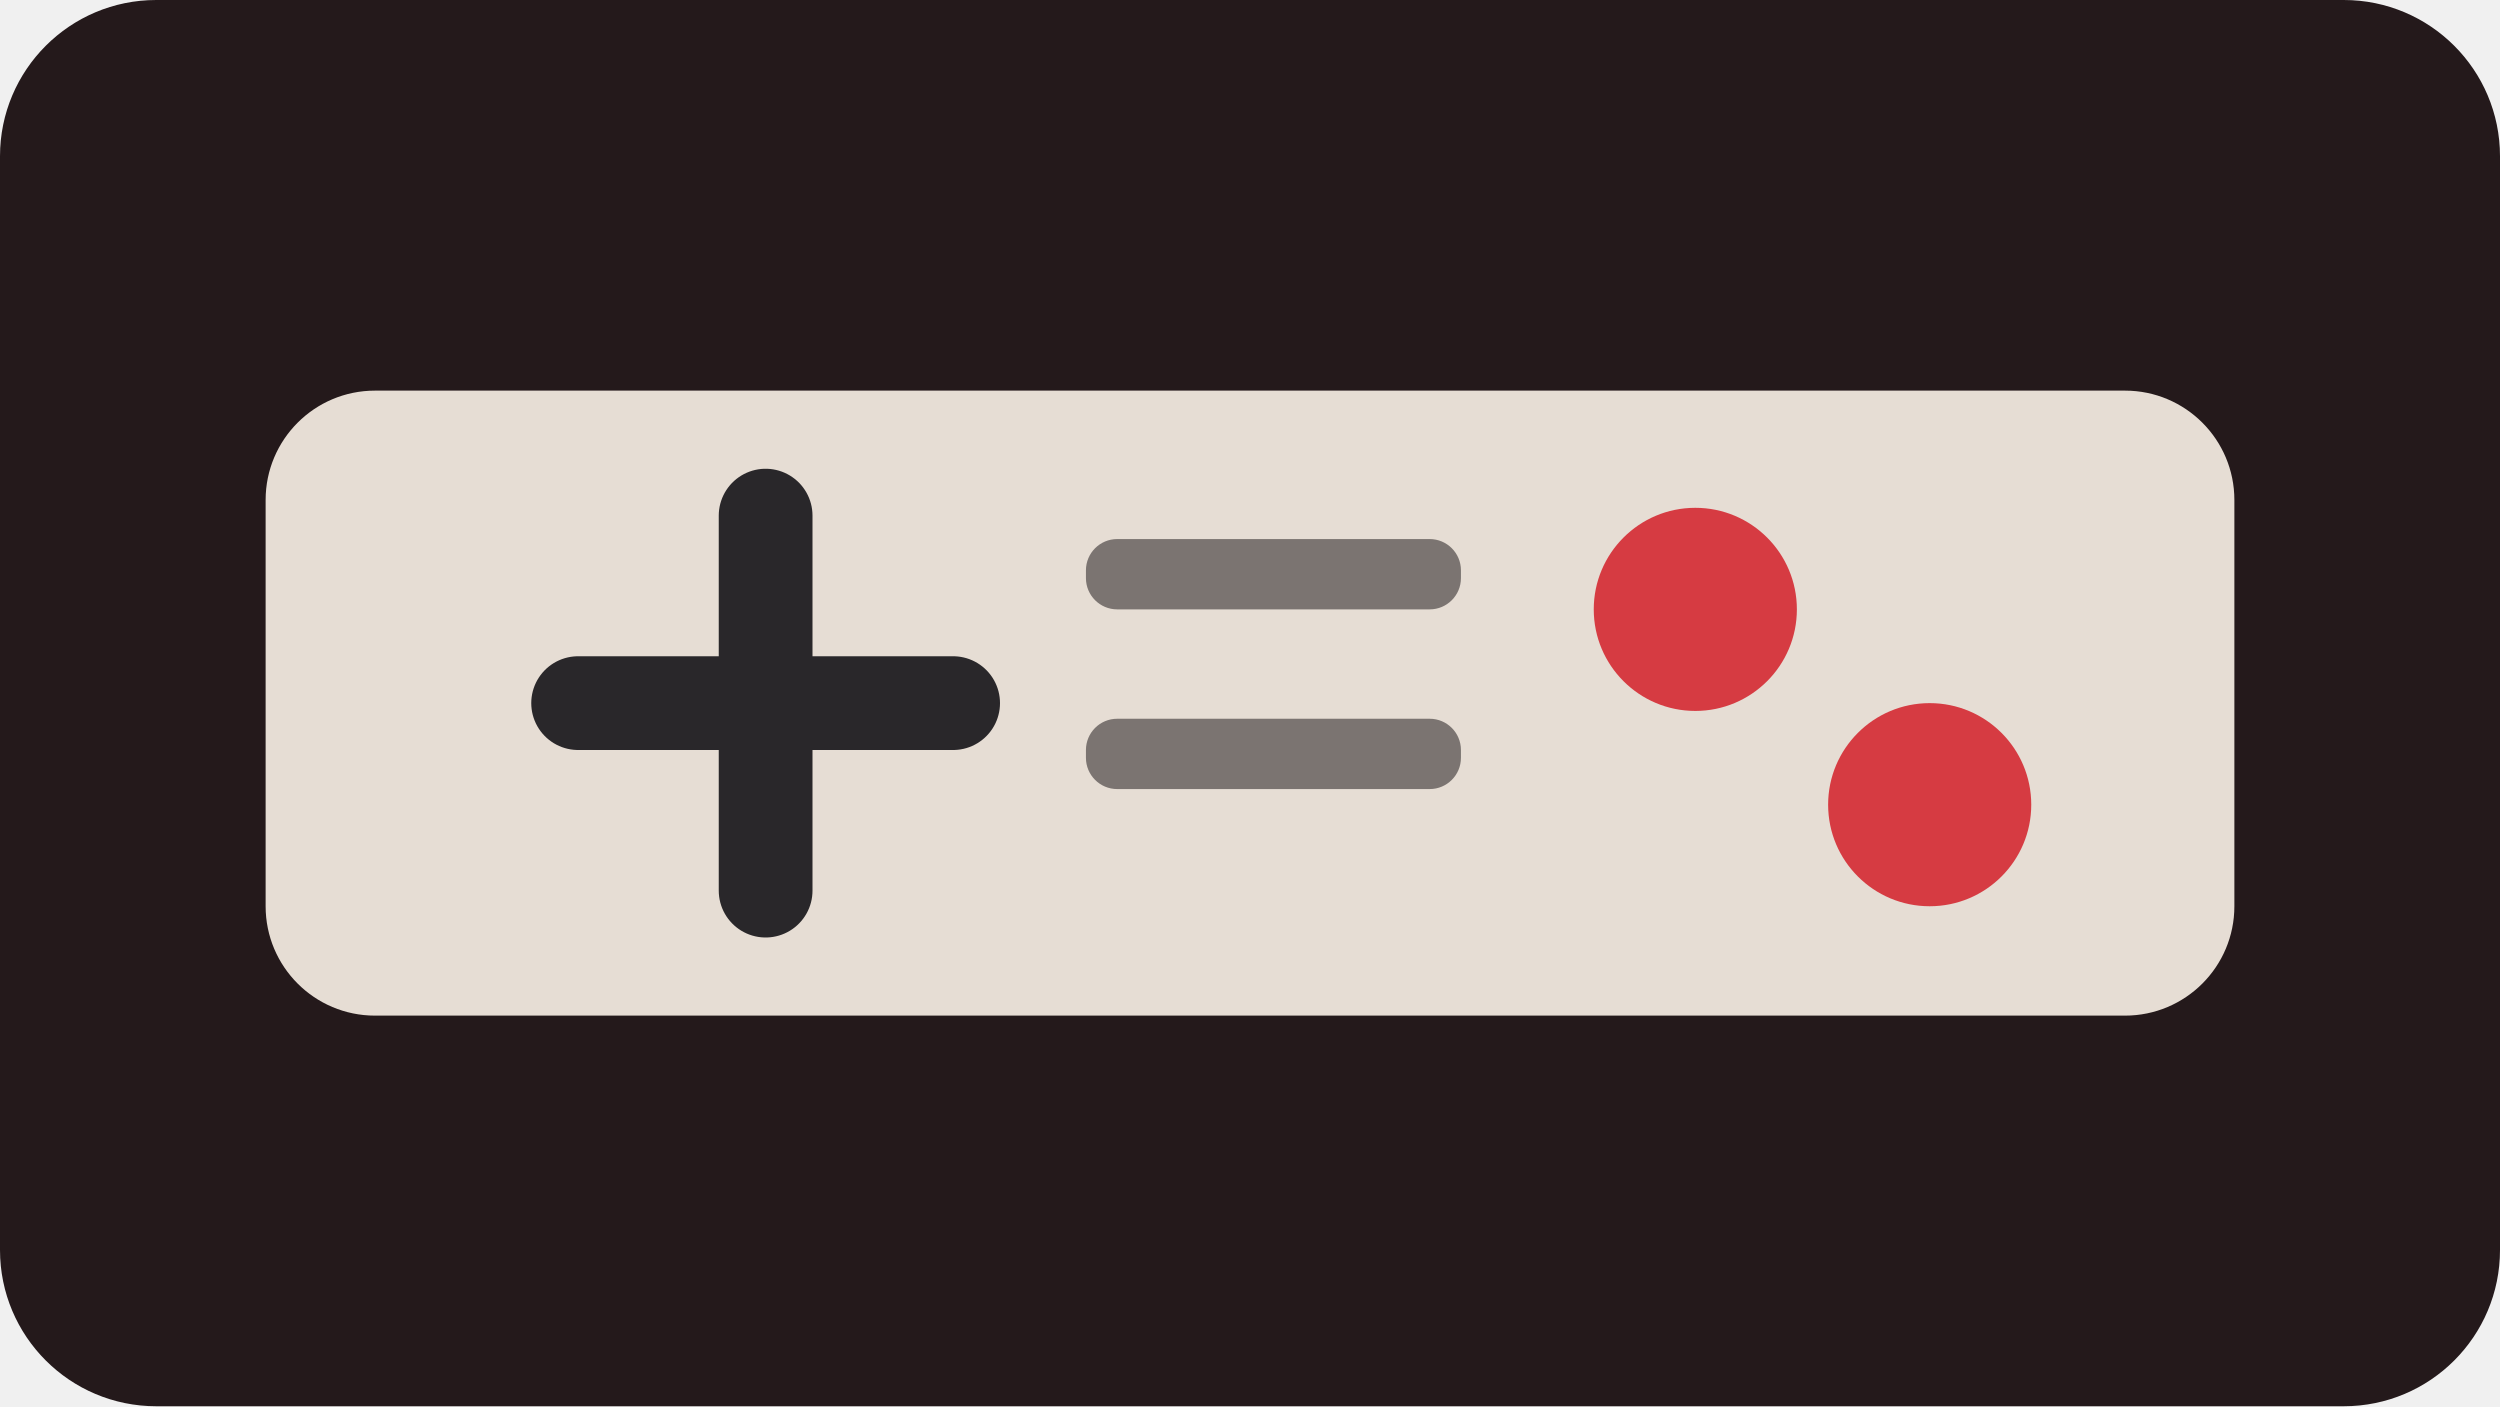
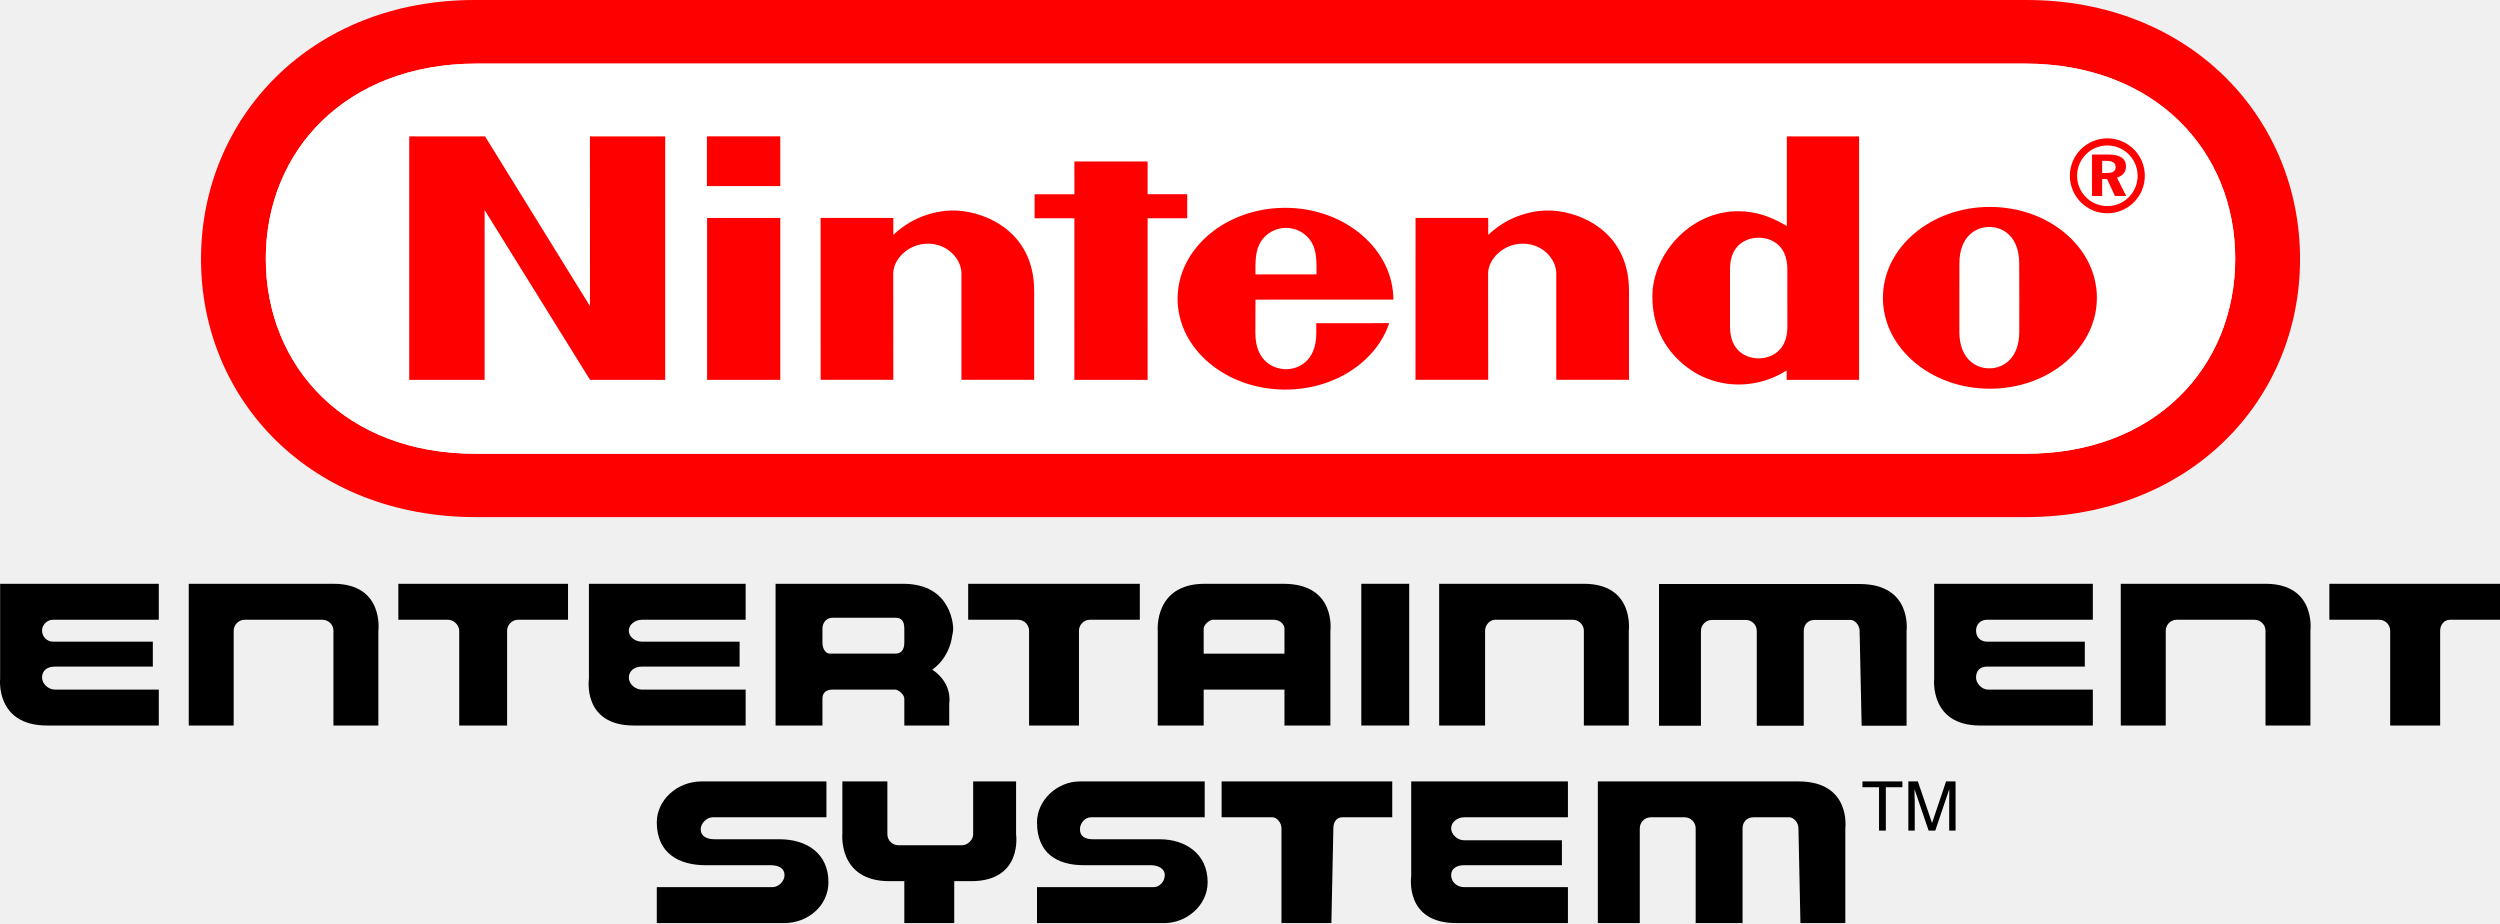
- <svg xmlns="http://www.w3.org/2000/svg" viewBox="0 0 320 180" role="img" aria-label="NES Famicom — artwork padrão SteamZero">
-   <rect width="320" height="180" rx="20" fill="#24191b" />
-   <rect x="34" y="50" width="252" height="80" rx="14" fill="#e6ddd4" />
-   <path d="M74 90h48m-24-24v48" stroke="#29272a" stroke-width="12" stroke-linecap="round" />
-   <circle cx="217" cy="78" r="13" fill="#d63b42" />
-   <circle cx="247" cy="103" r="13" fill="#d63b42" />
-   <rect x="139" y="69" width="48" height="9" rx="4" fill="#7b7471" />
-   <rect x="139" y="92" width="48" height="9" rx="4" fill="#7b7471" />
+ <svg xmlns="http://www.w3.org/2000/svg" width="139.141" height="51.375" version="1.1" id="svg17" viewBox="0 0 139.141 51.375">
+   <defs id="defs17" />
+   <g id="g48" transform="matrix(0.3698585,0,0,0.3698585,-20.42467,-36.26598)">
+     <path d="m 126.75,98.054 c -24.691,-0.057 -41.277,17.696 -41.277,38.975 0,21.275 16.548,38.827 41.311,38.84 h 233.23 c 24.767,-0.013 41.32,-17.565 41.32,-38.84 0,-21.281 -16.589,-39.033 -41.285,-38.975 z m 233.189,9.57 c 19.609,0.04 31.641,13.143 31.641,29.354 0,16.208 -11.961,29.42 -31.641,29.35 H 126.859 c -19.683,0.071 -31.639,-13.142 -31.639,-29.35 0,-16.209 12.033,-29.31 31.639,-29.352 z" style="display:inline;fill:#ff0000" id="path76" />
+     <path d="m 126.859,107.626 c -19.605,0.041 -31.639,13.142 -31.639,29.352 0,16.208 11.956,29.42 31.639,29.35 h 233.08 c 19.68,0.071 31.641,-13.142 31.641,-29.35 0,-16.211 -12.031,-29.354 -31.641,-29.354 z" style="display:inline;fill:#ffffff" id="path50" />
+     <path d="m 161.601,118.571 v 7.486 h 11.039 v -7.486 z" style="display:inline;fill:#ff0000" id="path51" />
+     <path d="m 116.804,118.581 v 36.633 h 11.344 v -25.545 l 15.865,25.545 h 11.309 v -36.633 h -11.326 l 0.008,25.543 -15.787,-25.543 z" style="display:inline;fill:#ff0000" id="path54" />
+     <path d="m 324.107,118.581 v 13.479 c -1.761,-0.993 -3.616,-1.943 -6.24,-2.174 -7.933,-0.695 -13.996,6.323 -13.996,12.754 0,8.475 6.543,11.612 7.531,12.074 3.709,1.725 8.464,1.733 12.68,-0.908 v 1.406 h 10.898 v -36.631 z m -4.236,15.244 c 1.711,0 4.309,0.961 4.309,4.729 0,1.301 0.002,4.353 0.002,4.354 0,0 0.006,2.759 0.006,4.32 0,3.764 -2.604,4.752 -4.32,4.752 -1.748,0 -4.311,-0.988 -4.311,-4.752 v -4.332 -4.342 c 0,-3.768 2.561,-4.729 4.314,-4.729 z" style="display:inline;fill:#ff0000" id="path55" />
+     <path d="m 372.341,118.872 c -3.119,0 -5.646,2.518 -5.646,5.637 0,3.107 2.528,5.639 5.646,5.639 3.108,0 5.637,-2.532 5.637,-5.639 0,-3.119 -2.529,-5.637 -5.637,-5.637 z m 0,1.072 c 2.517,0 4.551,2.044 4.551,4.564 0,2.516 -2.033,4.559 -4.551,4.559 -2.521,0 -4.559,-2.043 -4.559,-4.559 0,-2.52 2.037,-4.564 4.559,-4.564 z" style="display:inline;fill:#ff0000" id="path57" />
+     <path d="m 370.031,121.304 v 6.246 h 1.52 v -2.551 h 0.744 l 1.189,2.551 h 1.689 l -1.395,-2.781 c 0.856,-0.223 1.365,-0.841 1.365,-1.664 0,-1.196 -0.888,-1.801 -2.668,-1.801 z m 1.52,0.961 h 0.666 c 0.911,0 1.365,0.283 1.365,0.93 0,0.627 -0.422,0.887 -1.287,0.887 h -0.744 z" style="display:inline;fill:#ff0000" id="path59" />
+     <path d="m 216.892,122.351 0.008,4.934 h -5.99 v 3.615 h 5.984 l -0.002,24.314 h 11.027 l -0.002,-24.314 h 5.959 v -3.627 h -5.959 v -4.922 z" style="display:inline;fill:#ff0000" id="path61" />
+     <path d="m 354.662,129.191 c -8.891,0 -16.098,6.12 -16.098,13.678 0,7.551 7.207,13.678 16.098,13.678 8.896,0 16.102,-6.127 16.102,-13.678 0,-7.557 -7.206,-13.678 -16.102,-13.678 z m -0.086,3.014 c 2.195,0 4.498,1.593 4.498,5.461 0,1.469 -2.8e-4,4.198 0.012,5.18 0,0.063 -0.004,3.685 -0.004,5.143 0,3.885 -2.295,5.494 -4.506,5.494 -2.208,0 -4.508,-1.609 -4.508,-5.494 v -5.246 c 0,0 0.008,-3.607 0.008,-5.076 0,-3.868 2.304,-5.461 4.5,-5.461 z" style="display:inline;fill:#ff0000" id="path62" />
+     <path d="m 248.644,129.325 c -8.955,0 -16.217,6.122 -16.217,13.674 0,7.556 7.262,13.68 16.217,13.68 7.439,0 13.707,-4.245 15.627,-9.998 l -10.98,0.012 c 0,0 0.008,0.109 0.008,1.473 0,4.461 -2.929,5.447 -4.555,5.447 -1.624,0 -4.613,-0.986 -4.613,-5.447 0,-1.333 0.014,-5.023 0.014,-5.023 0,0 20.754,0.006 20.754,-0.006 0,-7.555 -7.301,-13.811 -16.254,-13.811 z m 0.1,3.014 c 1.435,0.007 3.01,0.725 3.875,2.225 0.7,1.22 0.734,2.646 0.715,4.779 h -9.195 c -0.02,-2.133 0.026,-3.559 0.729,-4.779 0.867,-1.5 2.44,-2.218 3.877,-2.225 z" style="display:inline;fill:#ff0000" id="path63" />
+     <path d="m 198.425,129.73 c -3.637,0.101 -6.665,1.66 -8.775,3.674 -0.012,-0.604 0,-2.559 0,-2.559 l -10.943,0.006 0.01,24.357 h 10.934 c 0,0 -0.012,-14.962 -0.012,-15.998 0,-2.125 2.231,-4.488 5.229,-4.488 2.995,0 5.033,2.363 5.033,4.488 v 15.998 h 10.945 c 0,0 -0.004,-11.541 0,-13.252 0.065,-9.645 -8.295,-12.349 -12.42,-12.227 z" style="display:inline;fill:#ff0000" id="path64" />
+     <path d="m 287.945,129.73 c -3.637,0.101 -6.673,1.66 -8.775,3.674 -0.012,-0.604 0,-2.559 0,-2.559 l -10.934,0.006 -0.008,24.357 h 10.941 c 0,0 -0.014,-14.962 -0.014,-15.998 0,-2.125 2.233,-4.488 5.229,-4.488 3.004,0 5.029,2.363 5.029,4.488 v 15.998 h 10.945 c 0,0 -0.005,-11.541 0,-13.252 0.068,-9.645 -8.29,-12.349 -12.414,-12.227 z" style="display:inline;fill:#ff0000" id="path65" />
+     <path d="m 161.627,130.851 v 24.363 h 11.014 v -24.363 z" style="display:inline;fill:#ff0000" id="path66" />
+   </g>
+   <g id="g76" transform="matrix(0.4178217,0,0,0.4178217,-32.12926,-54.02947)">
+     <path id="path9" d="m 0,0 h -14.456 v -14.159 h 4.488 v 9.469 c 0,0.599 0.499,1.096 1.099,1.096 h 7.77 C -0.496,-3.594 0,-4.091 0,-4.69 v -9.469 H 4.488 V -4.69 C 4.488,-4.69 5.088,0 0,0" style="fill:#000000;fill-opacity:1;fill-rule:nonzero;stroke:none" transform="matrix(1.333333,0,0,-1.333333,121.3137,207.0764)" clip-path="none" />
+     <path id="path11" d="m 0,0 h -14.456 v -14.159 h 4.588 v 9.469 c 0,0.599 0.5,1.096 0.998,1.096 h 7.774 C -0.499,-3.594 0,-4.091 0,-4.69 v -9.469 H 4.489 V -4.69 C 4.489,-4.69 5.085,0 0,0" style="fill:#000000;fill-opacity:1;fill-rule:nonzero;stroke:none" transform="matrix(1.333333,0,0,-1.333333,287.8765,207.0764)" clip-path="none" />
+     <path id="path13-3" d="m 0,0 h -14.46 v -14.159 h 4.492 v 9.469 c 0,0.599 0.49,1.096 1.09,1.096 h 7.781 C -0.499,-3.594 0,-4.091 0,-4.69 v -9.469 H 4.487 V -4.69 C 4.487,-4.69 5.082,0 0,0" style="fill:#000000;fill-opacity:1;fill-rule:nonzero;stroke:none" transform="matrix(1.333333,0,0,-1.333333,378.6769,207.0764)" clip-path="none" />
+     <path id="path15" d="m 0,0 h 4.982 c 0.499,0 1.099,-0.499 1.099,-1.096 v -9.47 h 4.785 v 9.47 c 0,0.597 0.499,1.096 1.095,1.096 h 4.991 V 3.594 H 0 Z" style="fill:#000000;fill-opacity:1;fill-rule:nonzero;stroke:none" transform="matrix(1.333333,0,0,-1.333333,129.9591,211.8671)" clip-path="none" />
+     <path id="path17-6" d="m 0,0 v -3.594 h 4.985 c 0.601,0 1.092,-0.497 1.092,-1.096 v -9.469 h 4.993 v 9.469 c 0,0.599 0.395,1.096 0.994,1.096 h 4.985 V 0 Z" style="fill:#000000;fill-opacity:1;fill-rule:nonzero;stroke:none" transform="matrix(1.333333,0,0,-1.333333,387.1803,207.0764)" clip-path="none" />
+     <path id="path19" d="m 0,0 h 4.985 c 0.597,0 1.098,-0.499 1.098,-1.096 v -9.47 h 4.985 v 9.47 c 0,0.597 0.499,1.096 1.095,1.096 h 4.984 V 3.594 H 0 Z" style="fill:#000000;fill-opacity:1;fill-rule:nonzero;stroke:none" transform="matrix(1.333333,0,0,-1.333333,205.8644,211.8671)" clip-path="none" />
+     <path id="path21" d="m 222.02,369.117 h 4.785 v 14.159 h -4.785 z" style="fill:#000000;fill-opacity:1;fill-rule:nonzero;stroke:none" transform="matrix(1.333333,0,0,-1.333333,-37.79533,718.1107)" clip-path="none" />
+     <path id="path23" d="m 0,0 h -8.072 v 1.693 0.8 c 0,0.394 0.6,0.893 0.901,0.893 h 6.075 C -0.399,3.386 0,2.887 0,2.493 v -0.8 z m -0.098,6.978 h -7.873 c -5.09,0 -4.689,-4.69 -4.689,-4.69 V 1.693 -7.181 h 4.588 v 3.587 H 0 v -3.587 h 4.588 v 8.874 0.595 c 0,0 0.601,4.69 -4.686,4.69" style="fill:#000000;fill-opacity:1;fill-rule:nonzero;stroke:none" transform="matrix(1.333333,0,0,-1.333333,247.9963,216.3804)" clip-path="none" />
+     <path id="path25" d="m 0,0 c 0,-0.704 -0.3,-1.097 -0.897,-1.097 h -6.582 c -0.3,0 -0.701,0.393 -0.701,1.097 v 0.695 0.7 c 0,0.598 0.401,1.093 0.998,1.093 h 6.285 C -0.3,2.488 0,2.186 0,1.395 v -0.7 z m -0.102,5.88 h -12.76 V 0.695 -8.278 h 4.682 v 2.694 c 0,0.596 0.401,0.893 0.998,0.893 h 6.285 C -0.601,-4.691 0,-5.192 0,-5.584 v -2.694 h 4.486 v 2.197 c 0,0 0.397,1.991 -1.694,3.386 1.396,0.997 1.889,2.492 1.99,3.39 0.101,0.399 0.101,0.7 0.101,0.7 0,0 0,4.485 -4.985,4.485" style="fill:#000000;fill-opacity:1;fill-rule:nonzero;stroke:none" transform="matrix(1.333333,0,0,-1.333333,197.3576,214.9169)" clip-path="none" />
+     <path id="path27" d="m 0,0 c 0,0 -0.499,-4.687 4.683,-4.687 h 11.169 v 3.588 H 5.48 c -0.696,0 -1.292,0.6 -1.292,1.196 0,0.701 0.495,1.103 1.292,1.103 h 9.775 V 3.691 H 5.287 c -0.604,0 -1.099,0.496 -1.099,1.092 0,0.598 0.495,1.096 1.099,1.096 H 15.852 V 9.473 H 0 Z" style="fill:#000000;fill-opacity:1;fill-rule:nonzero;stroke:none" transform="matrix(1.333333,0,0,-1.333333,76.9144,219.706)" clip-path="none" />
+     <path id="path29" d="m 0,0 c 0,0 -0.698,-4.687 4.488,-4.687 h 11.169 v 3.588 H 5.291 c -0.707,0 -1.304,0.6 -1.304,1.196 0,0.701 0.597,1.103 1.304,1.103 h 9.762 V 3.691 H 5.291 c -0.707,0 -1.304,0.496 -1.304,1.092 0,0.598 0.597,1.096 1.304,1.096 H 15.657 V 9.473 H 0 Z" style="fill:#000000;fill-opacity:1;fill-rule:nonzero;stroke:none" transform="matrix(1.333333,0,0,-1.333333,155.3453,219.706)" clip-path="none" />
+     <path id="path31" d="m 0,0 c 0,0 -0.5,-4.687 4.586,-4.687 h 11.265 v 3.588 H 5.379 c -0.596,0 -1.196,0.6 -1.196,1.196 0,0.701 0.403,1.103 1.101,1.103 h 9.765 V 3.691 H 5.284 c -0.698,0 -1.101,0.496 -1.101,1.092 0,0.598 0.403,1.096 1.101,1.096 H 15.851 V 9.473 H 0 Z" style="fill:#000000;fill-opacity:1;fill-rule:nonzero;stroke:none" transform="matrix(1.333333,0,0,-1.333333,334.5408,219.706)" clip-path="none" />
+     <path id="path33" d="m 0,0 h -20.042 v -14.157 h 4.19 v 9.475 c 0,0.593 0.498,1.096 1.099,1.096 h 3.387 c 0.602,0 1.093,-0.503 1.093,-1.096 v -9.475 h 4.692 v 9.475 c 0,0.593 0.392,1.096 1.095,1.096 h 3.591 C -0.498,-3.586 0,-4.089 0,-4.682 l 0.203,-9.475 h 4.489 v 9.475 C 4.692,-4.682 5.284,0 0,0" style="fill:#000000;fill-opacity:1;fill-rule:nonzero;stroke:none" transform="matrix(1.333333,0,0,-1.333333,324.6085,207.106)" clip-path="none" />
+     <path id="path35" d="m 0,0 h 5.085 c 0.396,0 0.896,-0.5 0.896,-1.099 v -9.47 h 4.986 l 0.198,9.47 C 11.165,-0.5 11.47,0 12.063,0 h 4.984 V 3.583 H 0 Z" style="fill:#000000;fill-opacity:1;fill-rule:nonzero;stroke:none" transform="matrix(1.333333,0,0,-1.333333,239.6225,238.1795)" clip-path="none" />
+     <path id="path37" d="m 0,0 h -20.042 v -14.151 h 4.191 v 9.469 c 0,0.598 0.495,1.099 1.099,1.099 h 3.387 c 0.596,0 1.097,-0.501 1.097,-1.099 v -9.469 h 4.684 v 9.469 c 0,0.598 0.402,1.099 1.097,1.099 h 3.586 c 0.4,0 0.901,-0.501 0.901,-1.099 l 0.199,-9.469 h 4.484 v 9.469 C 4.683,-4.682 5.288,0 0,0" style="fill:#000000;fill-opacity:1;fill-rule:nonzero;stroke:none" transform="matrix(1.333333,0,0,-1.333333,316.4612,233.4019)" clip-path="none" />
+     <path id="path39" d="m 0,0 h -4.287 v -5.277 c 0,-0.605 -0.599,-1.099 -1.098,-1.099 h -6.381 c -0.593,0 -1.092,0.494 -1.092,1.099 V 0 h -4.495 v -5.182 c 0,0 -0.492,-4.783 4.694,-4.783 h 1.494 v -4.186 h 4.986 v 4.186 h 1.691 C 0.695,-9.965 0,-5.277 0,-5.277 Z" style="fill:#000000;fill-opacity:1;fill-rule:nonzero;stroke:none" transform="matrix(1.333333,0,0,-1.333333,212.2447,233.4019)" clip-path="none" />
+     <path id="path41" d="m 0,0 c 0,0 -0.702,-4.683 4.488,-4.683 h 11.169 v 3.589 H 5.286 c -0.698,0 -1.294,0.493 -1.294,1.197 0,0.697 0.596,0.994 1.294,0.994 h 9.77 v 2.49 h -9.77 c -0.698,0 -1.294,0.604 -1.294,1.2 0,0.597 0.596,1.098 1.294,1.098 H 15.657 V 9.469 H 0 Z" style="fill:#000000;fill-opacity:1;fill-rule:nonzero;stroke:none" transform="matrix(1.333333,0,0,-1.333333,264.8783,246.0265)" clip-path="none" />
+     <path id="path43" d="m 0,0 h -6.683 c -0.796,0 -1.298,0.301 -1.298,0.997 0,0.602 0.502,1.198 1.099,1.198 H 4.483 V 5.778 H -7.981 c -2.296,0 -4.289,-1.891 -4.289,-4.083 0,-3.092 1.993,-4.288 4.69,-4.288 h 6.674 c 0.698,0 1.4,-0.297 1.4,-0.994 0,-0.6 -0.494,-1.197 -1.103,-1.197 H -12.27 v -3.59 H 0.494 c 2.094,0 4.283,1.7 4.283,4.084 C 4.777,-1.397 2.483,0 0,0" style="fill:#000000;fill-opacity:1;fill-rule:nonzero;stroke:none" transform="matrix(1.333333,0,0,-1.333333,231.3924,241.1063)" clip-path="none" />
+     <path id="path45" d="m 0,0 h -6.484 c -0.79,0 -1.394,0.301 -1.394,0.997 0,0.602 0.604,1.198 1.197,1.198 H 4.683 v 3.583 h -12.46 c -2.495,0 -4.488,-1.891 -4.488,-4.083 0,-3.092 2.193,-4.288 4.884,-4.288 h 6.484 c 0.799,0 1.393,-0.297 1.393,-0.994 0,-0.6 -0.594,-1.197 -1.197,-1.197 h -11.564 v -3.59 H 0.496 c 2.296,0 4.387,1.7 4.387,4.084 C 4.883,-1.397 2.691,0 0,0" style="fill:#000000;fill-opacity:1;fill-rule:nonzero;stroke:none" transform="matrix(1.333333,0,0,-1.333333,180.7397,241.1063)" clip-path="none" />
+     <path id="path47" d="m 0,0 v -0.58 h -1.652 v -4.333 h -0.68 V -0.58 H -3.987 V 0 Z" style="fill:#000000;fill-opacity:1;fill-rule:nonzero;stroke:none" transform="matrix(1.333333,0,0,-1.333333,330.3048,233.4019)" clip-path="none" />
+     <path id="path49" d="M 0,0 H 0.95 L 2.368,-4.157 3.769,0 H 4.717 V -4.913 H 4.081 v 2.901 c 0,0.099 0.003,0.266 0.009,0.5 0.002,0.232 0.002,0.478 0.002,0.746 L 2.691,-4.913 H 2.027 l -1.415,4.147 v -0.153 c 0,-0.121 0.002,-0.302 0.012,-0.555 C 0.633,-1.717 0.638,-1.9 0.638,-2.012 V -4.913 H 0 Z" style="fill:#000000;fill-opacity:1;fill-rule:nonzero;stroke:none" transform="matrix(1.333333,0,0,-1.333333,331.1005,233.4019)" clip-path="none" />
+   </g>
</svg>
